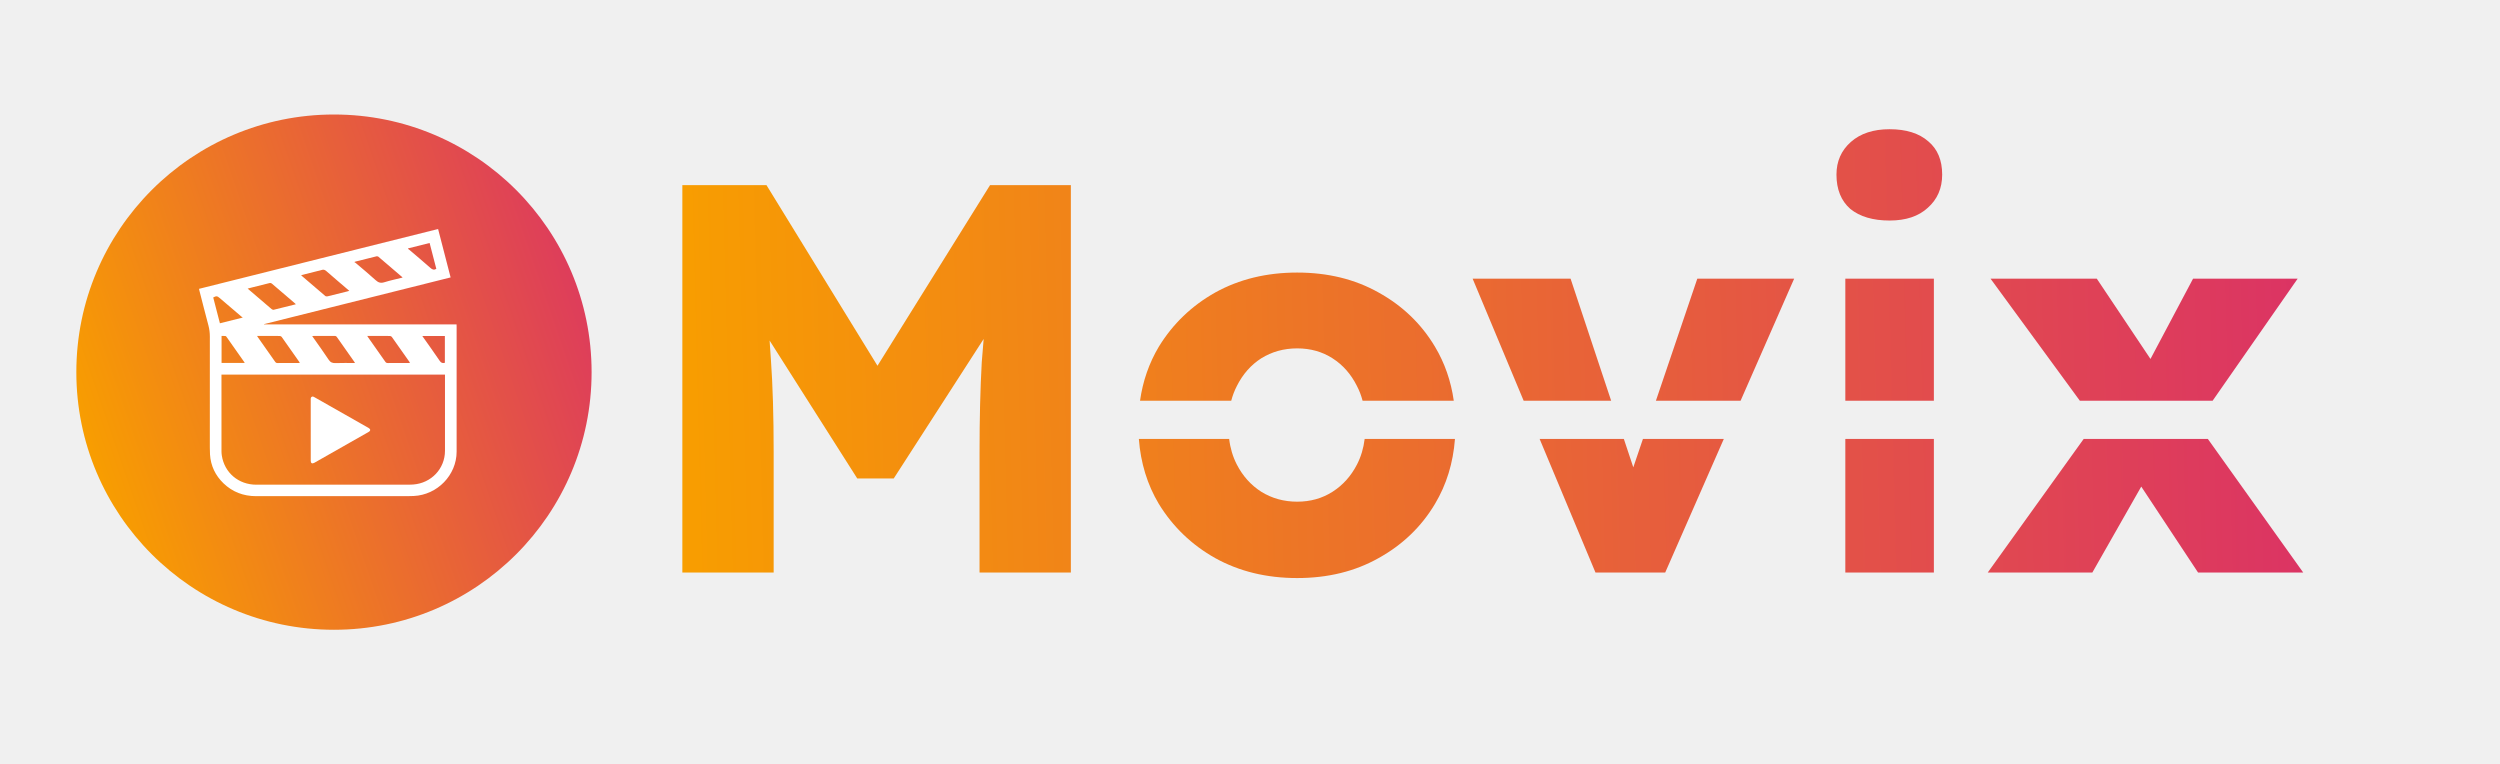
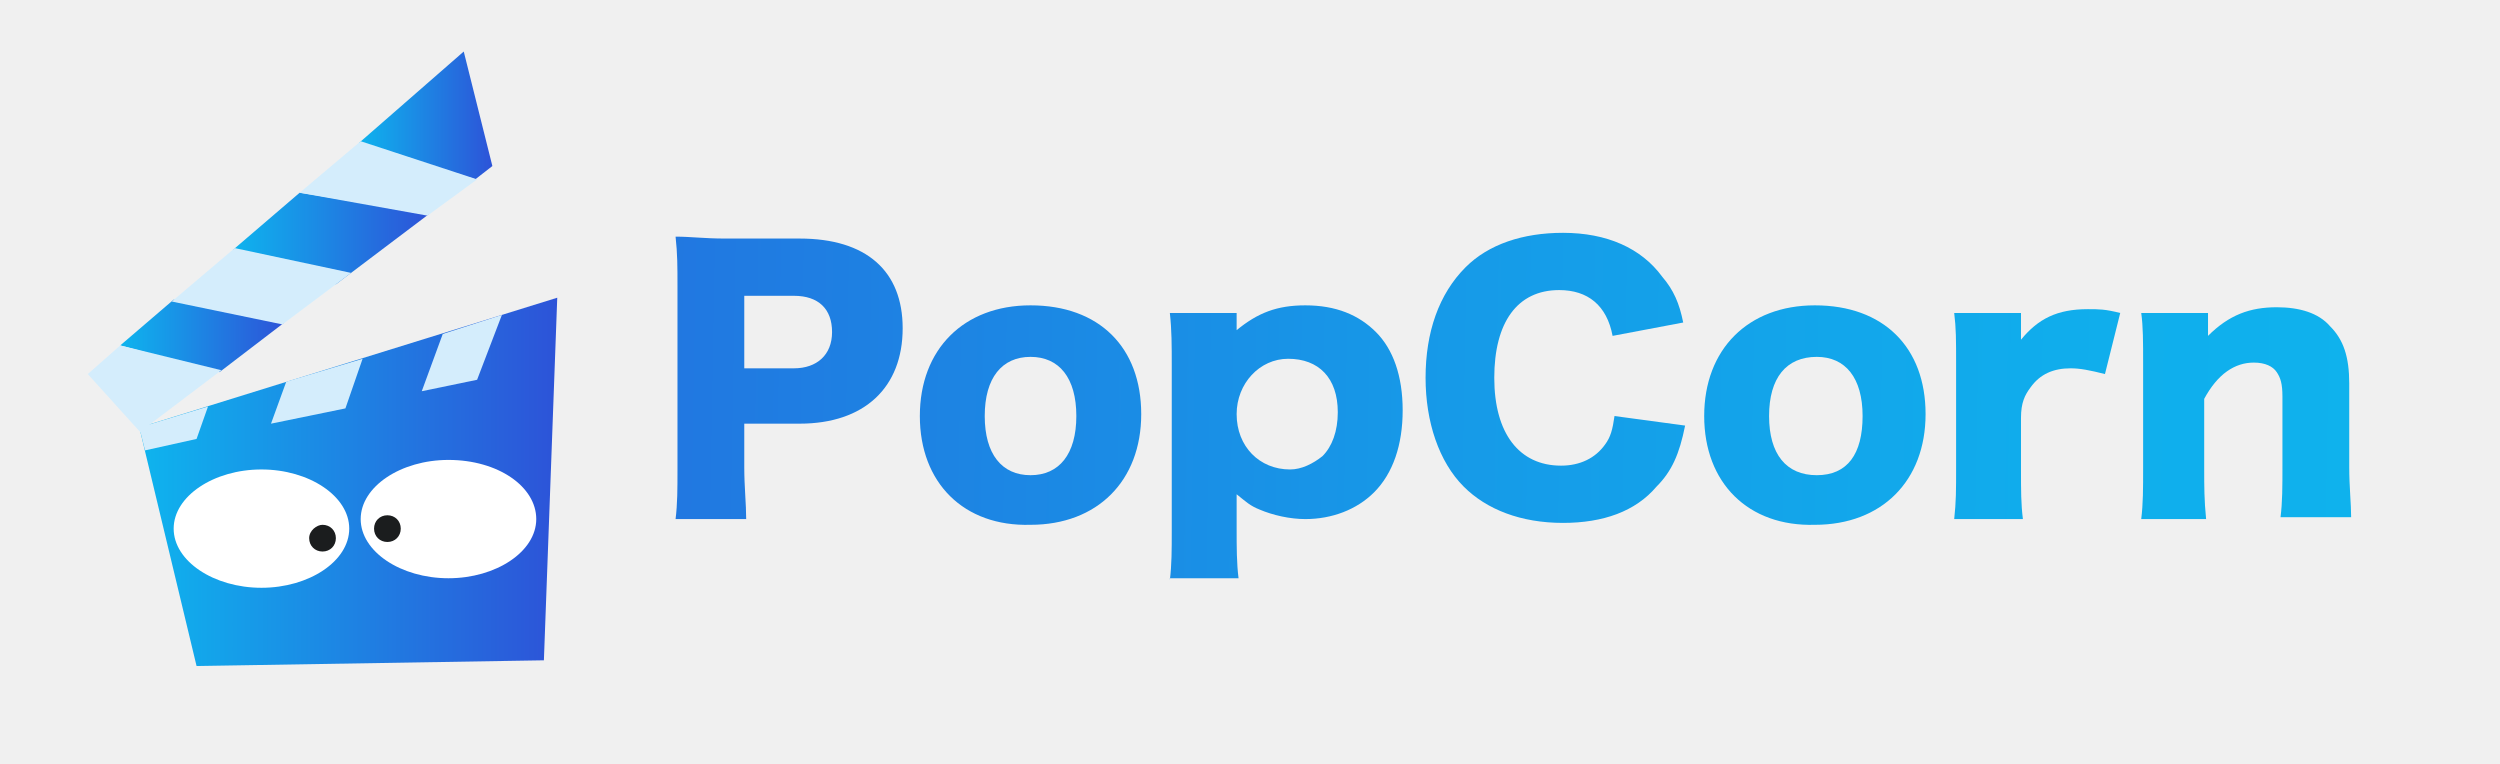
- <svg xmlns="http://www.w3.org/2000/svg" width="131" height="40" viewBox="0 0 131 40" fill="none">
-   <circle cx="17.5" cy="19.5" r="13.5" fill="url(#paint0_linear_425_166)" />
-   <path d="M10.429 15.135C14.607 14.089 18.777 13.046 22.956 12C23.175 12.848 23.392 13.688 23.612 14.537C20.349 15.354 17.091 16.169 13.833 16.985C13.834 16.99 13.834 16.995 13.835 17H23.923C23.924 17.037 23.927 17.067 23.927 17.097C23.928 19.288 23.929 21.479 23.927 23.67C23.926 24.893 22.917 25.933 21.679 25.99C21.559 25.995 21.438 25.999 21.317 25.999C18.683 25.999 16.049 26 13.415 25.999C12.757 25.998 12.181 25.779 11.711 25.326C11.284 24.913 11.041 24.406 11.004 23.813C10.997 23.694 10.995 23.575 10.995 23.456C10.994 21.519 10.993 19.581 10.996 17.644C10.996 17.442 10.974 17.248 10.921 17.052C10.757 16.439 10.602 15.824 10.444 15.21C10.438 15.189 10.435 15.168 10.429 15.135ZM11.605 19.628V19.729C11.605 21.038 11.605 22.346 11.606 23.654C11.606 23.726 11.612 23.798 11.623 23.869C11.762 24.773 12.5 25.398 13.431 25.398C16.096 25.398 18.762 25.398 21.428 25.398C21.501 25.398 21.574 25.395 21.647 25.389C22.598 25.321 23.317 24.561 23.317 23.621C23.317 22.328 23.317 21.036 23.317 19.743V19.628H11.605ZM13.47 17.604C13.491 17.636 13.502 17.657 13.516 17.676C13.816 18.102 14.117 18.527 14.415 18.954C14.45 19.004 14.484 19.024 14.545 19.023C14.904 19.02 15.264 19.022 15.623 19.021C15.65 19.021 15.677 19.018 15.707 19.015C15.701 18.998 15.699 18.988 15.694 18.981C15.382 18.537 15.071 18.092 14.757 17.65C14.738 17.624 14.689 17.606 14.654 17.605C14.46 17.601 14.267 17.603 14.073 17.603C13.877 17.603 13.681 17.603 13.47 17.603L13.47 17.604ZM18.603 19.022C18.581 18.986 18.57 18.964 18.555 18.944C18.255 18.517 17.954 18.092 17.655 17.665C17.622 17.617 17.587 17.602 17.531 17.602C17.168 17.605 16.805 17.603 16.443 17.604C16.419 17.604 16.395 17.606 16.36 17.608C16.377 17.634 16.387 17.649 16.397 17.664C16.672 18.057 16.956 18.445 17.22 18.846C17.315 18.99 17.418 19.032 17.584 19.026C17.917 19.013 18.251 19.022 18.603 19.022L18.603 19.022ZM19.244 17.604C19.265 17.637 19.277 17.657 19.29 17.677C19.591 18.103 19.892 18.528 20.19 18.956C20.225 19.006 20.261 19.023 20.322 19.023C20.678 19.02 21.034 19.022 21.39 19.021C21.418 19.021 21.445 19.018 21.481 19.016C21.471 18.995 21.466 18.98 21.458 18.968C21.149 18.529 20.841 18.089 20.53 17.652C20.511 17.626 20.464 17.606 20.43 17.605C20.223 17.601 20.016 17.603 19.809 17.603C19.626 17.603 19.443 17.603 19.244 17.603V17.604ZM21.096 14.544C21.076 14.523 21.068 14.513 21.059 14.505C20.648 14.152 20.237 13.799 19.824 13.449C19.803 13.431 19.761 13.424 19.733 13.43C19.363 13.52 18.995 13.613 18.626 13.706C18.612 13.709 18.6 13.716 18.565 13.73C18.595 13.749 18.612 13.758 18.626 13.77C18.978 14.07 19.337 14.363 19.678 14.675C19.82 14.805 19.944 14.85 20.135 14.791C20.446 14.694 20.766 14.627 21.096 14.544ZM15.499 15.945C15.484 15.926 15.478 15.915 15.469 15.907C15.065 15.562 14.659 15.219 14.257 14.871C14.207 14.828 14.168 14.821 14.106 14.837C13.806 14.915 13.504 14.988 13.203 15.063C13.134 15.08 13.065 15.099 12.977 15.122C13.076 15.207 13.161 15.28 13.246 15.353C13.573 15.634 13.899 15.916 14.229 16.194C14.257 16.218 14.309 16.239 14.342 16.232C14.724 16.141 15.105 16.044 15.499 15.945ZM15.786 14.417C15.797 14.437 15.798 14.444 15.803 14.447C16.215 14.802 16.628 15.157 17.044 15.509C17.07 15.531 17.127 15.537 17.164 15.528C17.512 15.444 17.859 15.356 18.206 15.269C18.235 15.262 18.263 15.252 18.303 15.239C17.892 14.887 17.491 14.549 17.096 14.202C17.013 14.129 16.94 14.115 16.841 14.151C16.773 14.176 16.7 14.187 16.63 14.205C16.351 14.275 16.072 14.345 15.786 14.417V14.417ZM11.61 19.016H12.815C12.814 19.005 12.816 18.997 12.813 18.993C12.496 18.542 12.179 18.09 11.861 17.64C11.848 17.622 11.822 17.607 11.802 17.605C11.739 17.601 11.677 17.604 11.61 17.604V19.016H11.61ZM11.523 16.94C11.92 16.841 12.308 16.744 12.721 16.64C12.685 16.614 12.667 16.602 12.65 16.588C12.269 16.264 11.889 15.939 11.509 15.615C11.382 15.506 11.336 15.502 11.173 15.587C11.289 16.035 11.405 16.484 11.523 16.94V16.94ZM22.129 17.607C22.441 18.049 22.747 18.474 23.041 18.908C23.114 19.016 23.192 19.043 23.311 19.011V17.607H22.129V17.607ZM22.513 12.732C22.13 12.829 21.759 12.922 21.387 13.015L21.378 13.042C21.395 13.052 21.413 13.06 21.427 13.072C21.805 13.394 22.187 13.713 22.558 14.042C22.656 14.129 22.74 14.161 22.863 14.089C22.747 13.641 22.631 13.189 22.512 12.732L22.513 12.732Z" fill="white" />
-   <path d="M16.395 20.775C16.415 20.784 16.444 20.795 16.471 20.81C17.273 21.266 18.076 21.721 18.878 22.177C19.024 22.259 19.17 22.342 19.315 22.425C19.425 22.488 19.426 22.572 19.314 22.635C18.498 23.099 17.682 23.563 16.866 24.026C16.734 24.101 16.603 24.177 16.47 24.251C16.356 24.314 16.283 24.274 16.283 24.148C16.282 23.068 16.283 21.988 16.282 20.908C16.282 20.837 16.303 20.786 16.395 20.775Z" fill="white" />
-   <path fill-rule="evenodd" clip-rule="evenodd" d="M96.695 21V14.601H101.335V21H96.695ZM91.206 21L94.014 14.601H88.939L86.769 21H91.206ZM86.09 23H90.328L87.257 30H83.603L80.676 23H85.09L85.585 24.489L86.09 23ZM84.425 21L82.298 14.601H77.165L79.84 21H84.425ZM76.178 21C76.032 19.967 75.704 19.023 75.193 18.168C74.478 16.969 73.492 16.022 72.235 15.326C70.998 14.63 69.577 14.282 67.972 14.282C66.368 14.282 64.937 14.63 63.68 15.326C62.443 16.022 61.457 16.969 60.722 18.168C60.212 19.023 59.884 19.967 59.737 21H64.516C64.587 20.728 64.686 20.47 64.811 20.227C65.121 19.608 65.546 19.125 66.087 18.777C66.648 18.429 67.276 18.255 67.972 18.255C68.668 18.255 69.287 18.429 69.828 18.777C70.37 19.125 70.795 19.608 71.104 20.227C71.23 20.47 71.329 20.728 71.4 21H76.178ZM76.24 23H71.508C71.449 23.489 71.315 23.937 71.104 24.345C70.795 24.944 70.37 25.418 69.828 25.766C69.287 26.114 68.668 26.288 67.972 26.288C67.276 26.288 66.648 26.114 66.087 25.766C65.546 25.418 65.121 24.944 64.811 24.345C64.601 23.937 64.466 23.489 64.408 23H59.676C59.77 24.258 60.119 25.393 60.722 26.404C61.457 27.603 62.443 28.55 63.68 29.246C64.937 29.942 66.368 30.29 67.972 30.29C69.577 30.29 70.998 29.942 72.235 29.246C73.492 28.55 74.478 27.603 75.193 26.404C75.797 25.393 76.145 24.258 76.24 23ZM96.695 23H101.335V30H96.695V23ZM109.185 23L104.158 30H109.639L112.202 25.497L115.178 30H120.688L115.691 23H109.185ZM115.94 21L120.398 14.601H114.917L112.685 18.809L109.871 14.601H104.303L108.985 21H115.94ZM99.015 11.556C98.145 11.556 97.459 11.353 96.956 10.947C96.473 10.522 96.231 9.922 96.231 9.149C96.231 8.453 96.483 7.883 96.985 7.438C97.488 6.993 98.165 6.771 99.015 6.771C99.885 6.771 100.562 6.984 101.045 7.409C101.529 7.815 101.77 8.395 101.77 9.149C101.77 9.864 101.519 10.444 101.016 10.889C100.533 11.334 99.866 11.556 99.015 11.556ZM35.755 30V9.7H40.163L45.98 19.166L51.879 9.7H56.113V30H51.328V23.678C51.328 21.938 51.367 20.372 51.444 18.98C51.473 18.573 51.506 18.167 51.544 17.761L46.833 25.07H44.919L40.327 17.843C40.354 18.172 40.377 18.502 40.395 18.835C40.492 20.188 40.54 21.803 40.54 23.678V30H35.755Z" fill="url(#paint1_linear_425_166)" />
-   <defs>
-     <linearGradient id="paint0_linear_425_166" x1="4.668" y1="24.11" x2="34.108" y2="13.989" gradientUnits="userSpaceOnUse">
-       <stop stop-color="#F89E00" />
-       <stop offset="1" stop-color="#DA2F68" />
+ <svg xmlns="http://www.w3.org/2000/svg" version="1.1" id="圖層_1" x="0px" y="0px" viewBox="0 0 131 40" style="enable-background:new 0 0 131 40;" xml:space="preserve">
+   <style type="text/css">
+ 	.st0{fill:url(#SVGID_1_);}
+ 	.st1{fill:#FFFFFF;}
+ 	.st2{fill:#1B1D1E;}
+ 	.st3{fill:#D4EDFC;}
+ 	.st4{fill:url(#SVGID_00000054257599808952954060000005615038898936471689_);}
+ 	.st5{fill:url(#SVGID_00000073680607511607529440000002552413518818107042_);}
+ 	.st6{fill:url(#SVGID_00000062883518280731338200000013015701011144192672_);}
+ 	.st7{fill:url(#SVGID_00000093885174144832560640000012437507258870594711_);}
+ 	.st8{fill:url(#SVGID_00000119823674532316289460000008056541208166309265_);}
+ 	.st9{fill:url(#SVGID_00000105399386159904961230000014573771699695431871_);}
+ 	.st10{fill:url(#SVGID_00000155121732138644853990000016149617238887190660_);}
+ 	.st11{fill:url(#SVGID_00000047044071591302565910000005178987176774435767_);}
+ 	.st12{fill:url(#SVGID_00000155134278258997447590000014466143454805212821_);}
+ 	.st13{fill:url(#SVGID_00000062884797447531432540000015897067192128193681_);}
+ </style>
+   <g>
+     <g>
+       <linearGradient id="SVGID_1_" gradientUnits="userSpaceOnUse" x1="7.335" y1="25.241" x2="29.229" y2="25.241">
+         <stop offset="0" style="stop-color:#0EB4EE" />
+         <stop offset="0.999" style="stop-color:#2D53D8" />
+       </linearGradient>
+       <polygon class="st0" points="7.3,22.4 29.2,15.6 28.5,34.6 10.3,34.9   " />
+       <g>
+         <path class="st1" d="M28.1,27.2c0,1.7-2.1,3.1-4.6,3.1c-2.5,0-4.6-1.4-4.6-3.1c0-1.7,2.1-3.1,4.6-3.1     C26.1,24.1,28.1,25.5,28.1,27.2z" />
+         <path class="st2" d="M21,27.7c0,0.4-0.3,0.7-0.7,0.7c-0.4,0-0.7-0.3-0.7-0.7c0-0.4,0.3-0.7,0.7-0.7C20.7,27,21,27.3,21,27.7z" />
+         <path class="st1" d="M9.1,27.7c0,1.7,2.1,3.1,4.6,3.1c2.5,0,4.6-1.4,4.6-3.1c0-1.7-2.1-3.1-4.6-3.1C11.2,24.6,9.1,26,9.1,27.7z" />
+         <path class="st2" d="M16.2,28.2c0,0.4,0.3,0.7,0.7,0.7c0.4,0,0.7-0.3,0.7-0.7c0-0.4-0.3-0.7-0.7-0.7     C16.6,27.5,16.2,27.8,16.2,28.2z" />
+       </g>
+       <g>
+         <polygon class="st3" points="26.3,16.5 25,19.9 22.1,20.5 23.2,17.5    " />
+         <polygon class="st3" points="10.9,21.3 10.3,23 7.6,23.6 7.3,22.4    " />
+         <polygon class="st3" points="19,18.8 18.1,21.4 14.2,22.2 15,20    " />
+       </g>
+     </g>
+     <g>
+       <linearGradient id="SVGID_00000078032635708193965330000015796615122427272067_" gradientUnits="userSpaceOnUse" x1="6.319" y1="17.621" x2="14.91" y2="17.621">
+         <stop offset="0" style="stop-color:#0EB4EE" />
+         <stop offset="0.999" style="stop-color:#2D53D8" />
+       </linearGradient>
+       <polygon style="fill:url(#SVGID_00000078032635708193965330000015796615122427272067_);" points="6.3,18.1 11.5,19.5 14.9,16.9     9.1,15.7   " />
+       <linearGradient id="SVGID_00000018199465996255062090000004997838659282563484_" gradientUnits="userSpaceOnUse" x1="18.793" y1="6.087" x2="25.837" y2="6.087">
+         <stop offset="0" style="stop-color:#0EB4EE" />
+         <stop offset="0.999" style="stop-color:#2D53D8" />
+       </linearGradient>
+       <polygon style="fill:url(#SVGID_00000018199465996255062090000004997838659282563484_);" points="25.8,8.7 24.3,2.7 18.8,7.5     24.9,9.4   " />
+       <linearGradient id="SVGID_00000155836762526504971760000017509908866541686454_" gradientUnits="userSpaceOnUse" x1="12.191" y1="12.488" x2="22.485" y2="12.488">
+         <stop offset="0" style="stop-color:#0EB4EE" />
+         <stop offset="0.999" style="stop-color:#2D53D8" />
+       </linearGradient>
+       <polygon style="fill:url(#SVGID_00000155836762526504971760000017509908866541686454_);" points="22.5,11.2 15.7,10.1 12.2,13.1     17.6,14.9   " />
+       <polygon class="st3" points="22.4,11.3 25,9.4 18.9,7.4 15.7,10.1   " />
+       <polygon class="st3" points="12.3,13 9,15.8 14.8,17 18.4,14.3   " />
+       <polygon class="st3" points="4.6,19.6 7.4,22.7 7.9,22.2 11.6,19.4 6.3,18.1   " />
+     </g>
+   </g>
+   <g>
+     <linearGradient id="SVGID_00000152241587134167379080000011969140322979560857_" gradientUnits="userSpaceOnUse" x1="-0.492" y1="19.149" x2="129.841" y2="21.482">
+       <stop offset="0" style="stop-color:#2D53D8" />
+       <stop offset="0.294" style="stop-color:#207AE1" />
+       <stop offset="0.586" style="stop-color:#169AE8" />
+       <stop offset="0.831" style="stop-color:#10ADEC" />
+       <stop offset="1" style="stop-color:#0EB4EE" />
    </linearGradient>
-     <linearGradient id="paint1_linear_425_166" x1="35.496" y1="26.22" x2="124.453" y2="23.927" gradientUnits="userSpaceOnUse">
-       <stop stop-color="#F89E00" />
-       <stop offset="1" stop-color="#DA2F68" />
+     <path style="fill:url(#SVGID_00000152241587134167379080000011969140322979560857_);" d="M35.4,27.2c0.1-0.8,0.1-1.6,0.1-2.6V15   c0-1,0-1.7-0.1-2.6c0.8,0,1.5,0.1,2.6,0.1h3.9c3.5,0,5.4,1.7,5.4,4.7c0,3.1-2,5-5.4,5H39v2.3c0,1,0.1,1.9,0.1,2.7H35.4z M41.6,19.3   c1.2,0,2-0.7,2-1.9c0-1.2-0.7-1.9-2-1.9H39v3.8H41.6z" />
+     <linearGradient id="SVGID_00000041988979557347575730000009538597084310418586_" gradientUnits="userSpaceOnUse" x1="-0.523" y1="20.83" x2="129.81" y2="23.164">
+       <stop offset="0" style="stop-color:#2D53D8" />
+       <stop offset="0.294" style="stop-color:#207AE1" />
+       <stop offset="0.586" style="stop-color:#169AE8" />
+       <stop offset="0.831" style="stop-color:#10ADEC" />
+       <stop offset="1" style="stop-color:#0EB4EE" />
    </linearGradient>
-   </defs>
+     <path style="fill:url(#SVGID_00000041988979557347575730000009538597084310418586_);" d="M48.2,21.8c0-3.5,2.3-5.8,5.8-5.8   c3.6,0,5.8,2.2,5.8,5.7c0,3.5-2.3,5.8-5.8,5.8C50.5,27.6,48.2,25.3,48.2,21.8z M51.6,21.8c0,2,0.9,3.1,2.4,3.1   c1.5,0,2.4-1.1,2.4-3.1c0-2-0.9-3.1-2.4-3.1C52.5,18.7,51.6,19.8,51.6,21.8z" />
+     <linearGradient id="SVGID_00000054946245532177642130000017341929211059136682_" gradientUnits="userSpaceOnUse" x1="-0.545" y1="22.072" x2="129.788" y2="24.406">
+       <stop offset="0" style="stop-color:#2D53D8" />
+       <stop offset="0.294" style="stop-color:#207AE1" />
+       <stop offset="0.586" style="stop-color:#169AE8" />
+       <stop offset="0.831" style="stop-color:#10ADEC" />
+       <stop offset="1" style="stop-color:#0EB4EE" />
+     </linearGradient>
+     <path style="fill:url(#SVGID_00000054946245532177642130000017341929211059136682_);" d="M61.3,30.4c0.1-0.8,0.1-1.6,0.1-2.6v-8.6   c0-1.1,0-1.9-0.1-2.8h3.5V17c0,0.1,0,0.2,0,0.3c1.1-0.9,2.1-1.3,3.6-1.3c1.6,0,2.8,0.5,3.7,1.4c0.9,0.9,1.4,2.3,1.4,4.1   c0,1.8-0.5,3.3-1.5,4.3c-0.9,0.9-2.2,1.4-3.6,1.4c-0.8,0-1.7-0.2-2.4-0.5c-0.5-0.2-0.7-0.4-1.2-0.8c0,0.2,0,0.4,0,0.6v1.2   c0,1,0,1.8,0.1,2.6H61.3z M69.3,23.9c0.5-0.5,0.8-1.3,0.8-2.3c0-1.8-1-2.8-2.6-2.8c-1.5,0-2.7,1.3-2.7,2.9c0,1.7,1.2,2.9,2.8,2.9   C68.2,24.6,68.8,24.3,69.3,23.9z" />
+     <linearGradient id="SVGID_00000120557105572841891690000013022579778035452606_" gradientUnits="userSpaceOnUse" x1="-0.479" y1="18.385" x2="129.854" y2="20.719">
+       <stop offset="0" style="stop-color:#2D53D8" />
+       <stop offset="0.294" style="stop-color:#207AE1" />
+       <stop offset="0.586" style="stop-color:#169AE8" />
+       <stop offset="0.831" style="stop-color:#10ADEC" />
+       <stop offset="1" style="stop-color:#0EB4EE" />
+     </linearGradient>
+     <path style="fill:url(#SVGID_00000120557105572841891690000013022579778035452606_);" d="M84.5,17.6c-0.3-1.6-1.3-2.4-2.8-2.4   c-2.2,0-3.4,1.7-3.4,4.6c0,2.9,1.3,4.6,3.5,4.6c1,0,1.8-0.4,2.3-1.1c0.3-0.4,0.4-0.8,0.5-1.5l3.7,0.5c-0.3,1.5-0.7,2.4-1.5,3.2   c-1.1,1.3-2.8,1.9-4.9,1.9c-2.2,0-4-0.7-5.2-1.9c-1.3-1.3-2-3.4-2-5.7c0-2.4,0.7-4.4,2.1-5.8c1.2-1.2,3-1.8,5.1-1.8   c2.3,0,4.1,0.8,5.2,2.3c0.6,0.7,0.9,1.4,1.1,2.4L84.5,17.6z" />
+     <linearGradient id="SVGID_00000088098003140871048550000012668539984784099221_" gradientUnits="userSpaceOnUse" x1="-0.509" y1="20.094" x2="129.824" y2="22.428">
+       <stop offset="0" style="stop-color:#2D53D8" />
+       <stop offset="0.294" style="stop-color:#207AE1" />
+       <stop offset="0.586" style="stop-color:#169AE8" />
+       <stop offset="0.831" style="stop-color:#10ADEC" />
+       <stop offset="1" style="stop-color:#0EB4EE" />
+     </linearGradient>
+     <path style="fill:url(#SVGID_00000088098003140871048550000012668539984784099221_);" d="M89.3,21.8c0-3.5,2.3-5.8,5.8-5.8   c3.6,0,5.8,2.2,5.8,5.7c0,3.5-2.3,5.8-5.8,5.8C91.6,27.6,89.3,25.3,89.3,21.8z M92.7,21.8c0,2,0.9,3.1,2.5,3.1s2.4-1.1,2.4-3.1   c0-2-0.9-3.1-2.4-3.1C93.6,18.7,92.7,19.8,92.7,21.8z" />
+     <linearGradient id="SVGID_00000129174706693500957240000013038557955068619686_" gradientUnits="userSpaceOnUse" x1="-0.504" y1="19.794" x2="129.829" y2="22.128">
+       <stop offset="0" style="stop-color:#2D53D8" />
+       <stop offset="0.294" style="stop-color:#207AE1" />
+       <stop offset="0.586" style="stop-color:#169AE8" />
+       <stop offset="0.831" style="stop-color:#10ADEC" />
+       <stop offset="1" style="stop-color:#0EB4EE" />
+     </linearGradient>
+     <path style="fill:url(#SVGID_00000129174706693500957240000013038557955068619686_);" d="M110.3,19.6c-0.8-0.2-1.3-0.3-1.8-0.3   c-0.9,0-1.6,0.3-2.1,1c-0.3,0.4-0.5,0.8-0.5,1.6v2.7c0,1.1,0,1.8,0.1,2.6h-3.6c0.1-0.9,0.1-1.5,0.1-2.7v-5.4c0-1.3,0-1.9-0.1-2.7   h3.5v1.4c0.9-1.1,1.9-1.6,3.5-1.6c0.6,0,0.9,0,1.7,0.2L110.3,19.6z" />
+     <linearGradient id="SVGID_00000082335376257414438480000009029411578388970392_" gradientUnits="userSpaceOnUse" x1="-0.5" y1="19.591" x2="129.833" y2="21.925">
+       <stop offset="0" style="stop-color:#2D53D8" />
+       <stop offset="0.294" style="stop-color:#207AE1" />
+       <stop offset="0.586" style="stop-color:#169AE8" />
+       <stop offset="0.831" style="stop-color:#10ADEC" />
+       <stop offset="1" style="stop-color:#0EB4EE" />
+     </linearGradient>
+     <path style="fill:url(#SVGID_00000082335376257414438480000009029411578388970392_);" d="M112.2,27.2c0.1-0.8,0.1-1.6,0.1-2.7v-5.4   c0-1.2,0-2-0.1-2.7h3.5v0.7c0,0.1,0,0.4,0,0.5c1.1-1.1,2.2-1.5,3.6-1.5c1.2,0,2.2,0.3,2.8,1c0.7,0.7,1,1.6,1,3v4.4   c0,1,0.1,1.9,0.1,2.6h-3.7c0.1-0.8,0.1-1.6,0.1-2.7v-3.6c0-0.7-0.1-1-0.3-1.3c-0.2-0.3-0.6-0.5-1.2-0.5c-1,0-1.9,0.6-2.6,1.9v3.6   c0,1,0,1.7,0.1,2.7H112.2z" />
+   </g>
</svg>
